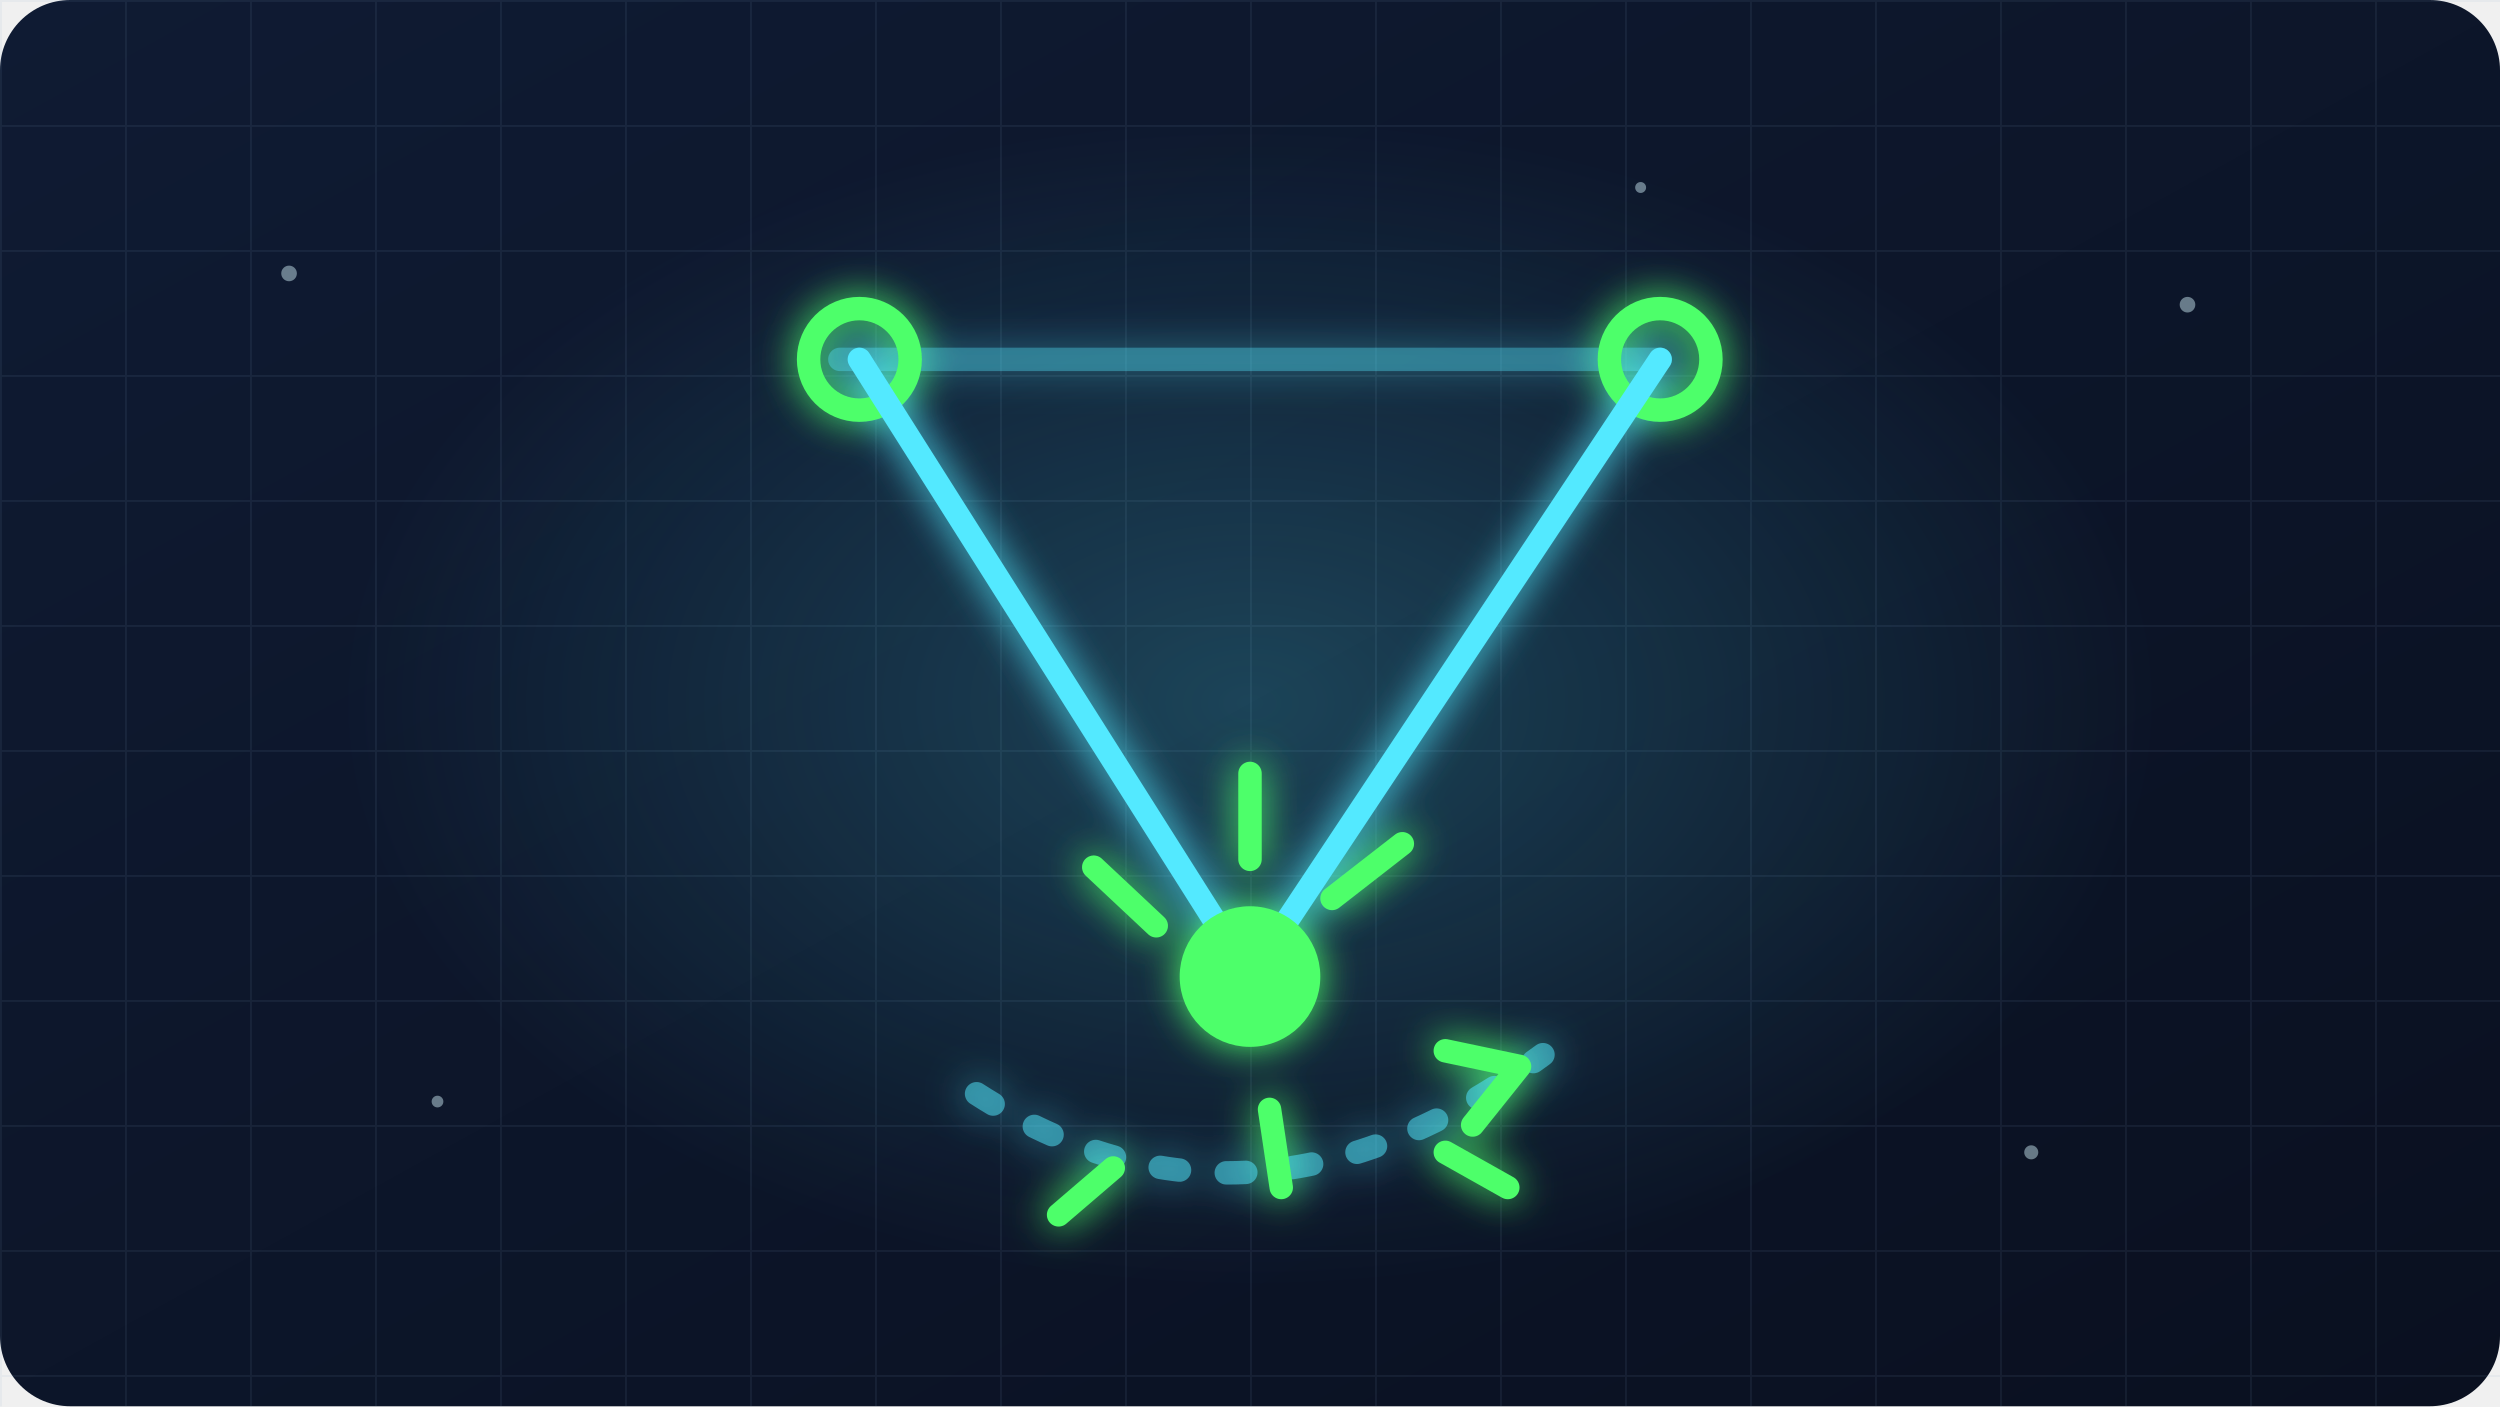
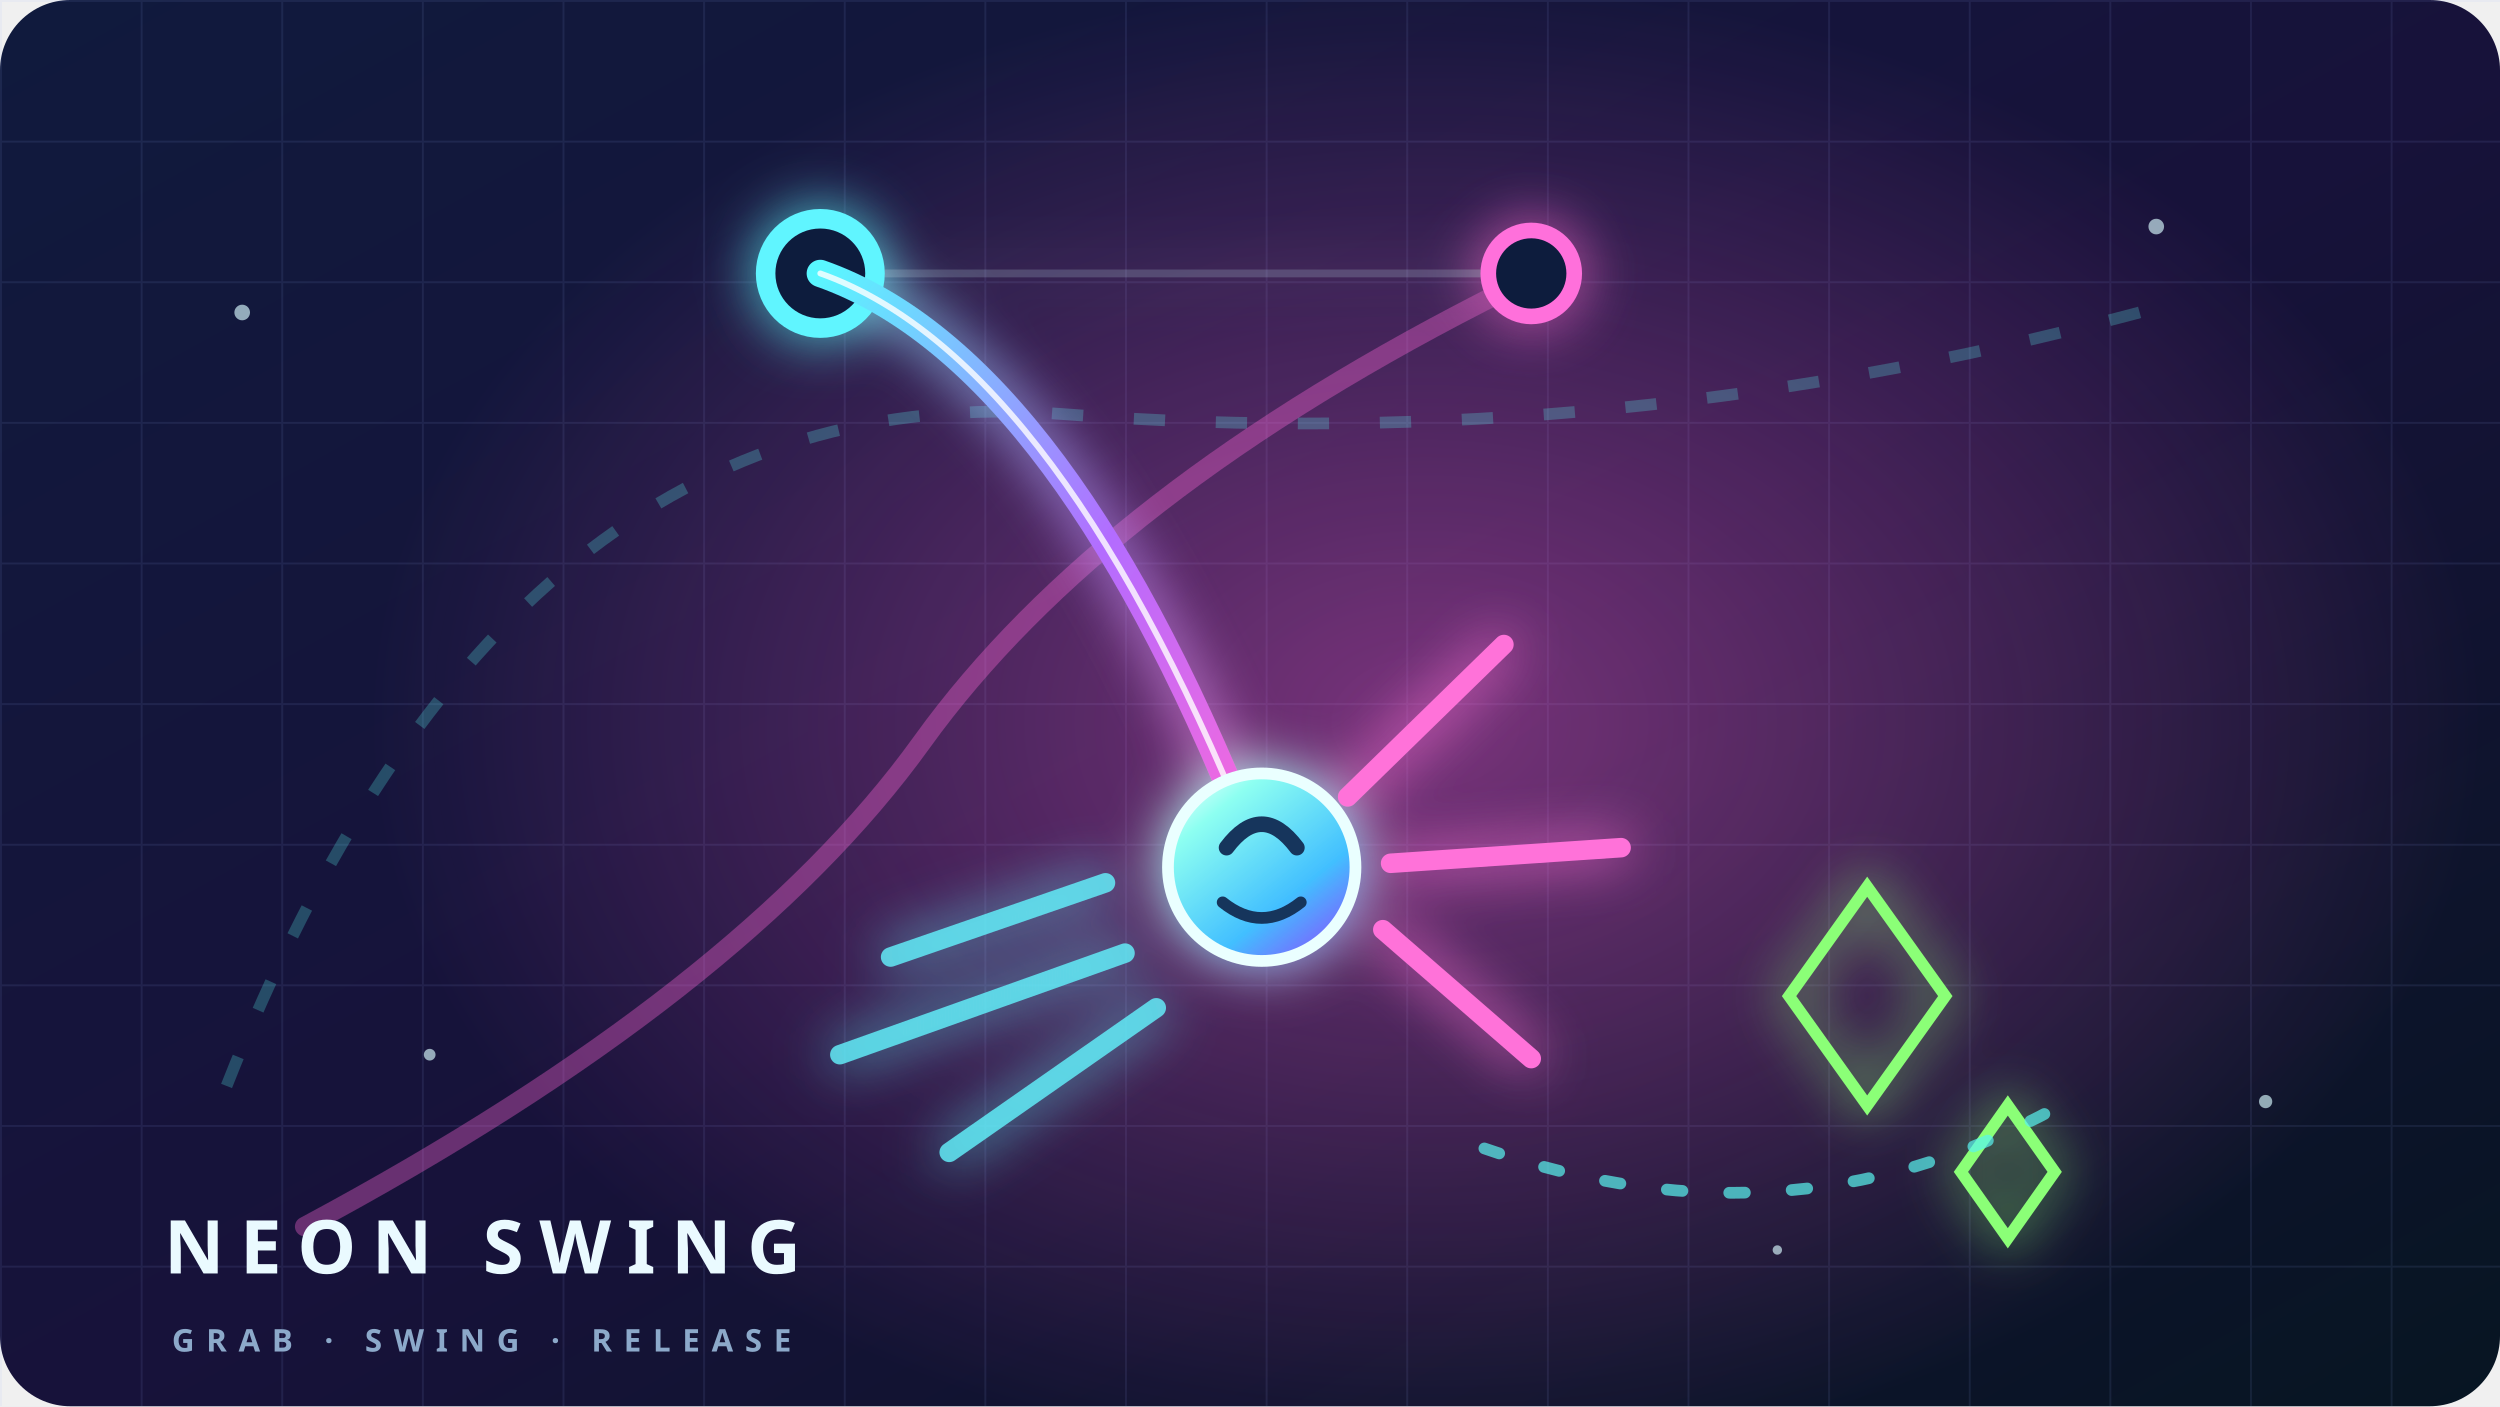
<svg xmlns="http://www.w3.org/2000/svg" viewBox="0 0 640 360">
  <defs>
    <linearGradient id="bg" x2="1" y2="1">
-       <stop stop-color="#0f1b33" />
-       <stop offset="1" stop-color="#0a1020" />
+       <stop stop-color="#101a3d" />
+       <stop offset=".52" stop-color="#17123a" />
+       <stop offset="1" stop-color="#071522" />
    </linearGradient>
-     <radialGradient id="halo">
-       <stop stop-color="#52e9ff" stop-opacity=".22" />
-       <stop offset="1" stop-color="#52e9ff" stop-opacity="0" />
+     <radialGradient id="burst">
+       <stop stop-color="#ff62d5" stop-opacity=".42" />
+       <stop offset="1" stop-color="#ff62d5" stop-opacity="0" />
    </radialGradient>
-     <pattern id="grid" width="32" height="32" patternUnits="userSpaceOnUse">
-       <path d="M32 0H0V32" fill="none" stroke="#8da9d0" stroke-opacity=".09" />
+     <linearGradient id="rope" x1="0" y1="0" x2="1" y2="1">
+       <stop stop-color="#59f7ff" />
+       <stop offset=".55" stop-color="#b36cff" />
+       <stop offset="1" stop-color="#ff68d8" />
+     </linearGradient>
+     <linearGradient id="orb" x2=".8" y2="1">
+       <stop stop-color="#ffffff" />
+       <stop offset=".25" stop-color="#8dfff1" />
+       <stop offset=".72" stop-color="#42bfff" />
+       <stop offset="1" stop-color="#805cff" />
+     </linearGradient>
+     <pattern id="grid" width="36" height="36" patternUnits="userSpaceOnUse">
+       <path d="M36 0H0V36" fill="none" stroke="#9dbbff" stroke-opacity=".09" />
    </pattern>
-     <filter id="glow" x="-60%" y="-60%" width="220%" height="220%">
-       <feGaussianBlur stdDeviation="5" result="b" />
+     <filter id="glow" x="-70%" y="-70%" width="240%" height="240%">
+       <feGaussianBlur stdDeviation="7" result="b" />
      <feMerge>
        <feMergeNode in="b" />
        <feMergeNode in="SourceGraphic" />
      </feMerge>
    </filter>
  </defs>
  <rect width="640" height="360" rx="18" fill="url(#bg)" />
  <rect width="640" height="360" fill="url(#grid)" />
-   <ellipse cx="320" cy="180" rx="235" ry="150" fill="url(#halo)" />
-   <g fill="#d8f7ff" opacity=".45">
-     <circle cx="74" cy="70" r="2" />
-     <circle cx="560" cy="78" r="2" />
-     <circle cx="520" cy="295" r="1.8" />
-     <circle cx="112" cy="282" r="1.5" />
-     <circle cx="420" cy="48" r="1.4" />
+   <ellipse cx="365" cy="185" rx="270" ry="190" fill="url(#burst)" />
+   <g fill="#d9faff" opacity=".65">
+     <circle cx="62" cy="80" r="2" />
+     <circle cx="110" cy="270" r="1.5" />
+     <circle cx="552" cy="58" r="2" />
+     <circle cx="580" cy="282" r="1.7" />
+     <circle cx="455" cy="320" r="1.2" />
  </g>
-   <g stroke="#4dff6a" stroke-width="6" stroke-linecap="round" stroke-linejoin="round" fill="none" filter="url(#glow)">
-     <path d="M215 92h210" stroke="#52e9ff" opacity=".35" />
-     <circle cx="220" cy="92" r="13" />
-     <circle cx="425" cy="92" r="13" />
-     <path d="M220 92 320 250M320 250 425 92" stroke="#52e9ff" />
-     <path d="M250 280q70 45 145-10" stroke="#52e9ff" opacity=".5" stroke-dasharray="5 12" />
-     <circle cx="320" cy="250" r="15" fill="#4dff6a" />
-     <path d="m320 220v-22m-24 39-16-15m61 8 18-14m-34 68 3 20m-43-5-14 12m99-16 16 9m-16-35 19 4-12 15" stroke="#4dff6a" />
+   <path d="M58 278Q130 95 272 106T555 78" fill="none" stroke="#5af5ef" stroke-opacity=".25" stroke-width="3" stroke-dasharray="8 13" />
+   <path d="M78 314Q190 254 236 190T386 74" fill="none" stroke="#ff69d8" stroke-opacity=".35" stroke-width="5" stroke-linecap="round" />
+   <g filter="url(#glow)" stroke-linecap="round" stroke-linejoin="round">
+     <path d="M210 70L392 70" stroke="#d7faff" stroke-opacity=".18" stroke-width="2" />
+     <circle cx="210" cy="70" r="14" fill="#101a3d" stroke="#60f5ff" stroke-width="5" />
+     <circle cx="392" cy="70" r="11" fill="#101a3d" stroke="#ff70db" stroke-width="4" />
+     <path d="M210 70Q273 92 323 222" fill="none" stroke="url(#rope)" stroke-width="7" />
+     <path d="M210 70Q272 92 323 222" fill="none" stroke="#ffffff" stroke-opacity=".8" stroke-width="1.5" />
+     <path d="M283 226l-55 19M288 244l-73 26M296 258l-53 37" stroke="#63f5ff" stroke-opacity=".8" stroke-width="5" />
+     <circle cx="323" cy="222" r="24" fill="url(#orb)" stroke="#eaffff" stroke-width="3" />
+     <path d="M314 217q9-12 18 0" fill="none" stroke="#15345b" stroke-width="4" />
+     <path d="M313 231q10 8 20 0" fill="none" stroke="#15345b" stroke-width="3" />
+     <path d="M345 204l40-39m-29 56 59-4m-61 21 38 33" stroke="#ff72d9" stroke-width="5" />
  </g>
+   <g filter="url(#glow)" fill="none" stroke="#8bff77" stroke-width="3">
+     <path d="M458 255l20-28 20 28-20 28Z" />
+     <path d="M502 300l12-17 12 17-12 17Z" />
+   </g>
+   <path d="M380 294q80 28 151-13" fill="none" stroke="#58f4ef" stroke-width="3" stroke-linecap="round" stroke-dasharray="4 12" opacity=".7" />
+   <text x="42" y="326" fill="#eafaff" font-family="system-ui,sans-serif" font-size="19" font-weight="900" letter-spacing="4">NEON SWING</text>
+   <text x="44" y="346" fill="#8ca9ca" font-family="system-ui,sans-serif" font-size="8" font-weight="700" letter-spacing="3">GRAB · SWING · RELEASE</text>
</svg>
